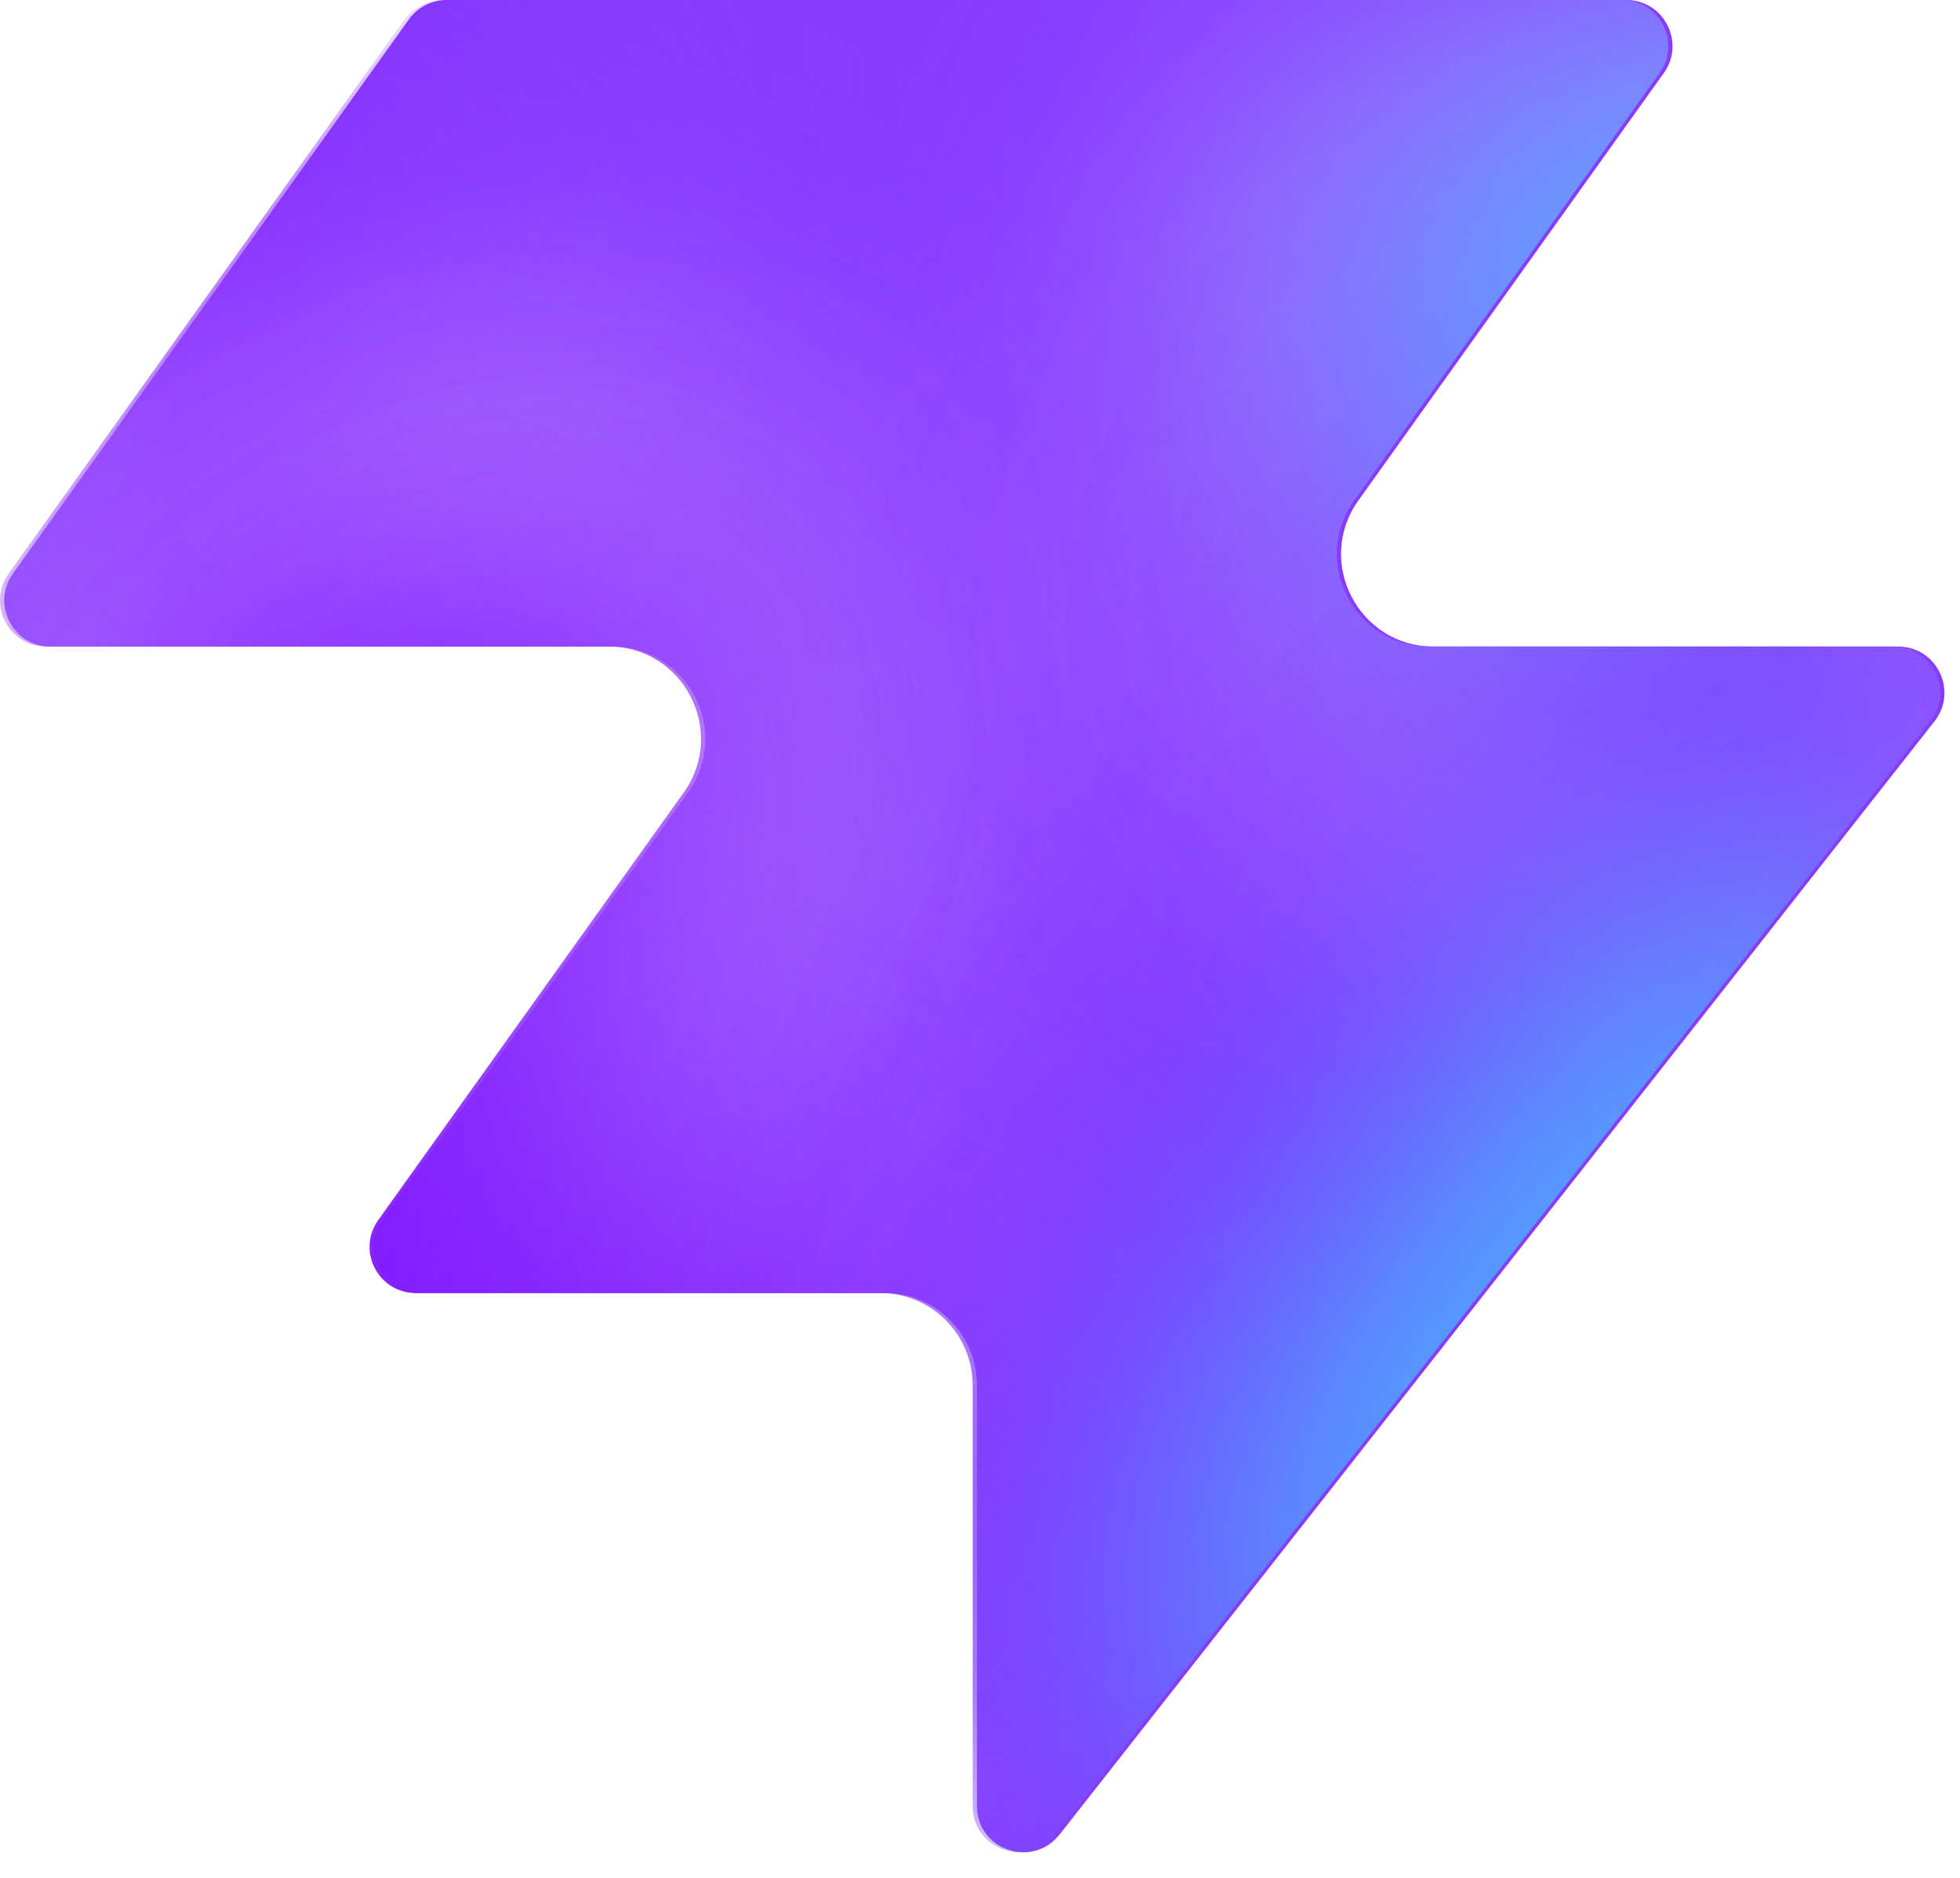
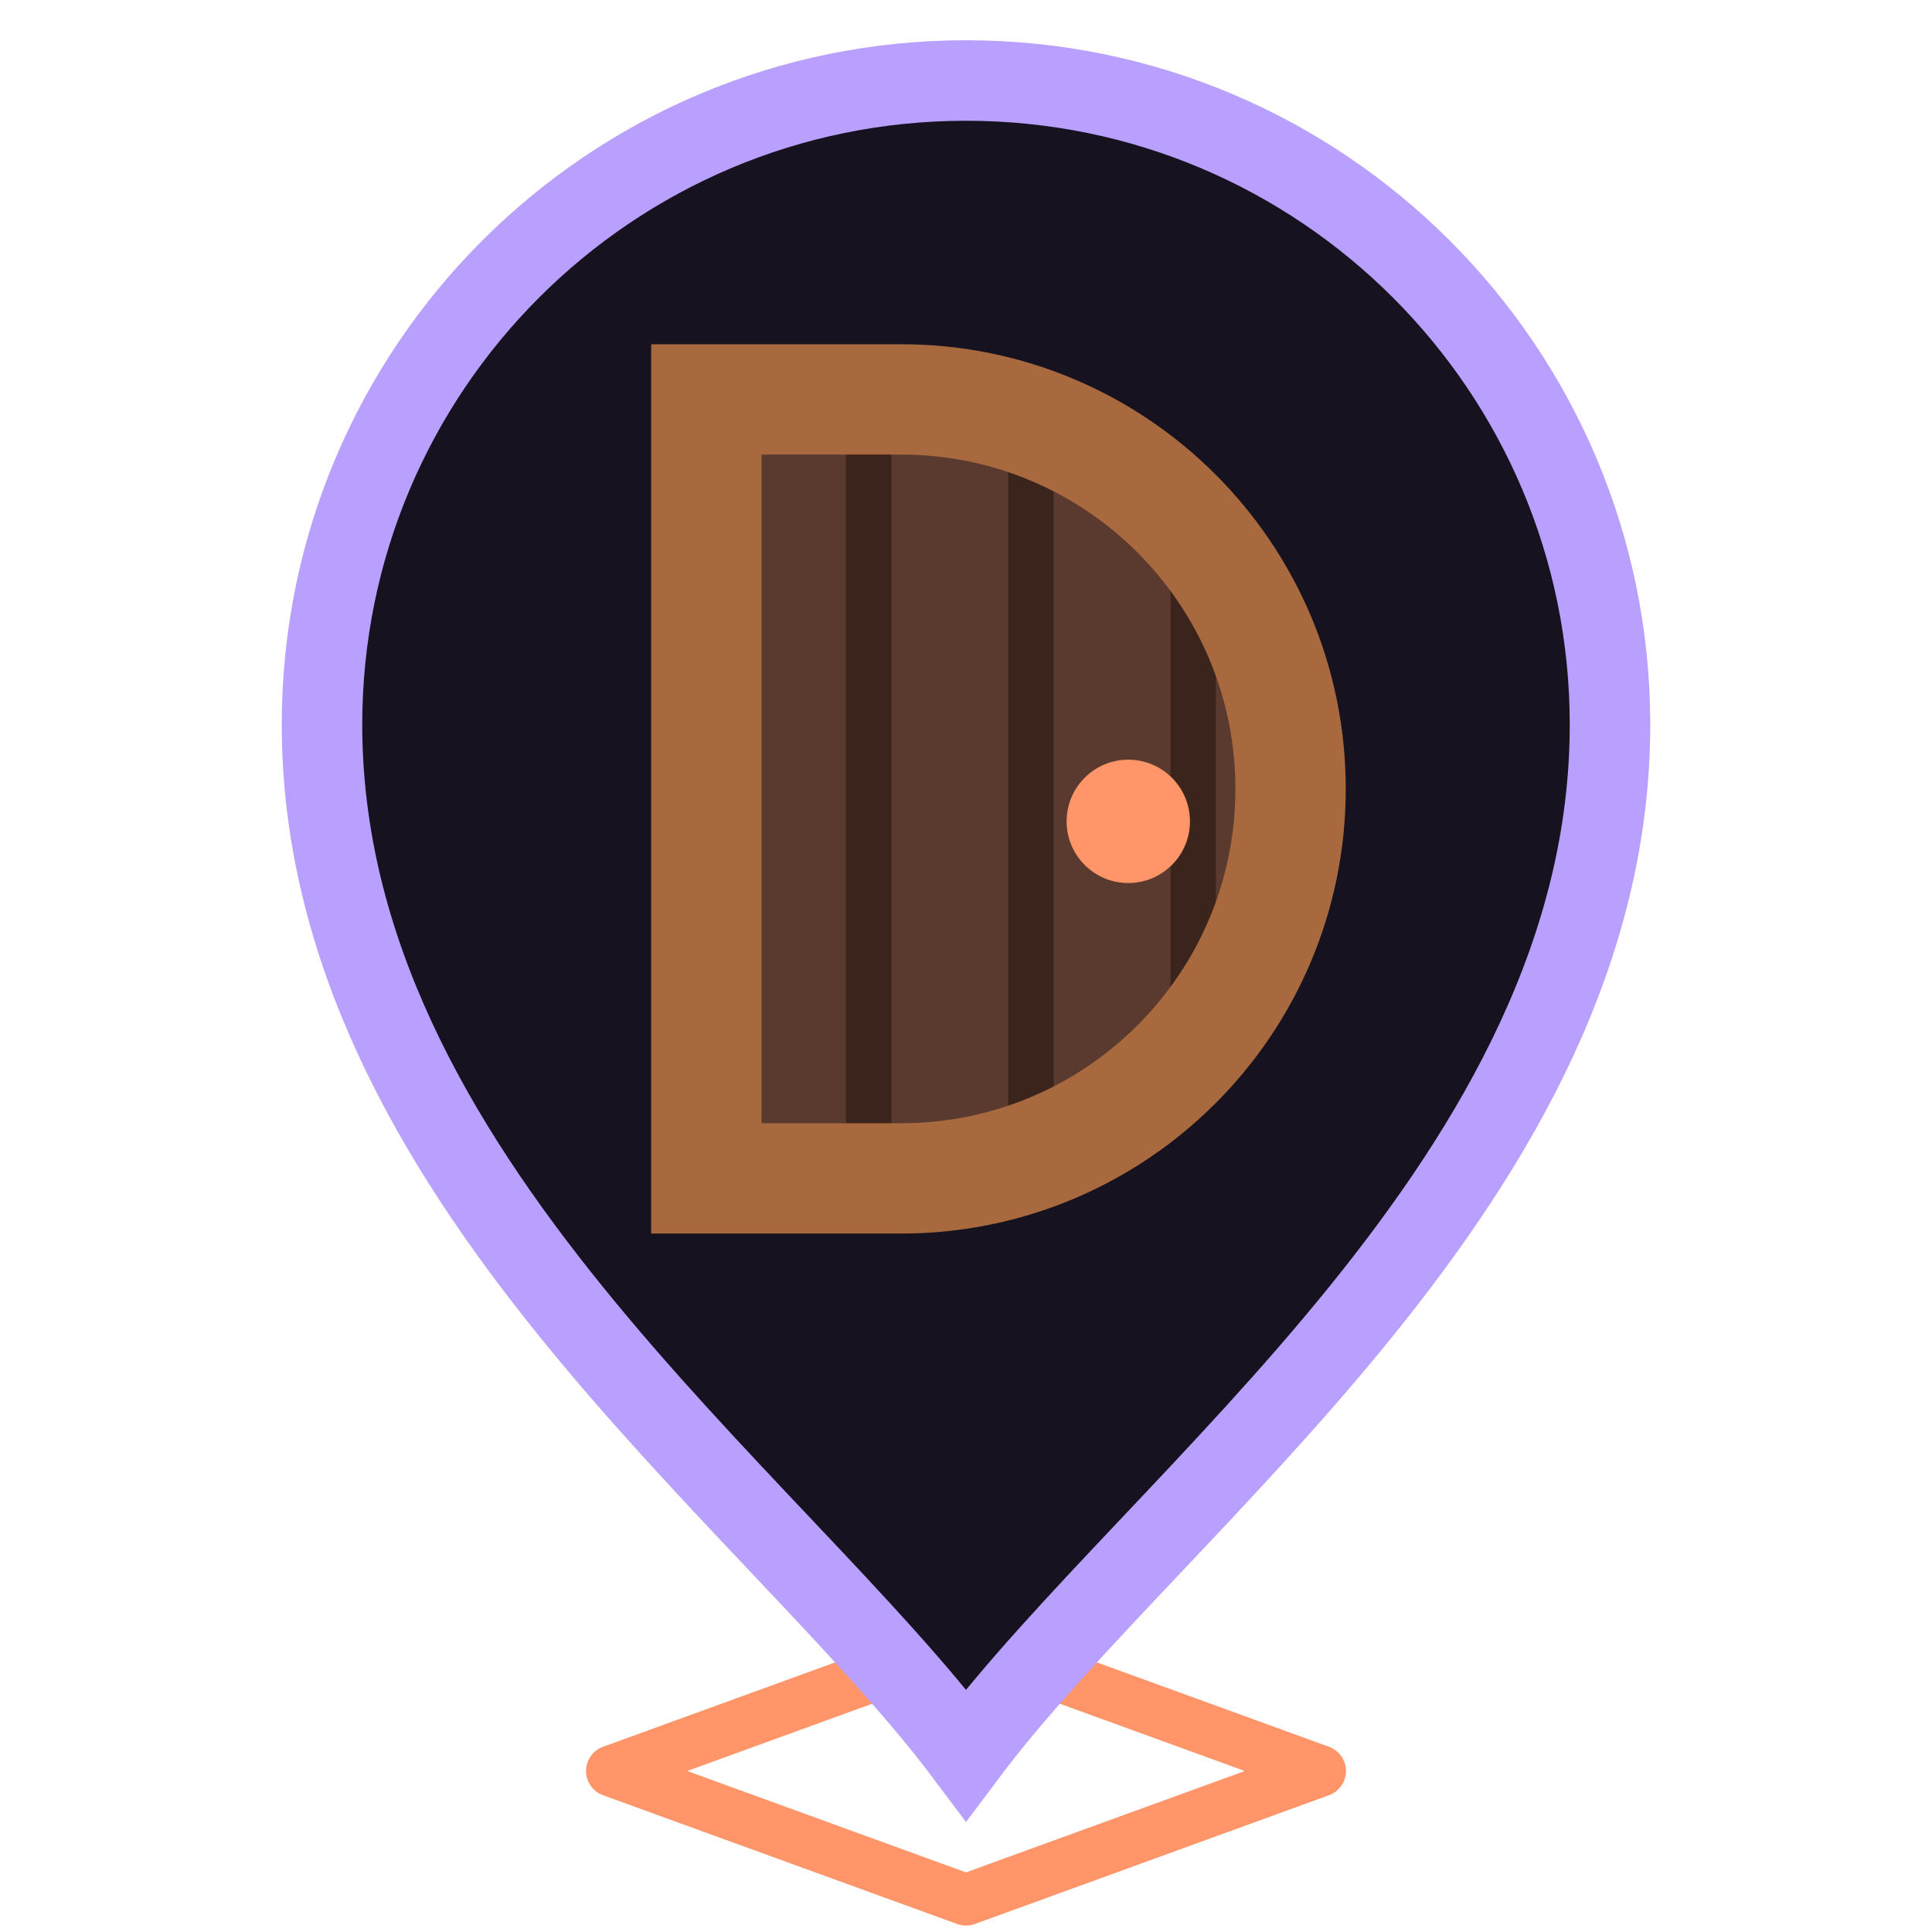
- <svg xmlns="http://www.w3.org/2000/svg" width="48" height="46" fill="none" viewBox="0 0 48 46">
-   <path fill="#863bff" d="M25.946 44.938c-.664.845-2.021.375-2.021-.698V33.937a2.26 2.26 0 0 0-2.262-2.262H10.287c-.92 0-1.456-1.04-.92-1.788l7.48-10.471c1.07-1.497 0-3.578-1.842-3.578H1.237c-.92 0-1.456-1.04-.92-1.788L10.013.474c.214-.297.556-.474.92-.474h28.894c.92 0 1.456 1.04.92 1.788l-7.48 10.471c-1.07 1.498 0 3.579 1.842 3.579h11.377c.943 0 1.473 1.088.89 1.83L25.947 44.94z" style="fill:#863bff;fill:color(display-p3 .525 .23 1);fill-opacity:1" />
-   <mask id="a" width="48" height="46" x="0" y="0" maskUnits="userSpaceOnUse" style="mask-type:alpha">
-     <path fill="#000" d="M25.842 44.938c-.664.844-2.021.375-2.021-.698V33.937a2.26 2.26 0 0 0-2.262-2.262H10.183c-.92 0-1.456-1.04-.92-1.788l7.48-10.471c1.07-1.498 0-3.579-1.842-3.579H1.133c-.92 0-1.456-1.04-.92-1.787L9.91.473c.214-.297.556-.474.92-.474h28.894c.92 0 1.456 1.04.92 1.788l-7.48 10.471c-1.07 1.498 0 3.578 1.842 3.578h11.377c.943 0 1.473 1.088.89 1.832L25.843 44.94z" style="fill:#000;fill-opacity:1" />
-   </mask>
-   <g mask="url(#a)">
-     <g filter="url(#b)">
-       <ellipse cx="5.508" cy="14.704" fill="#ede6ff" rx="5.508" ry="14.704" style="fill:#ede6ff;fill:color(display-p3 .927 .903 1);fill-opacity:1" transform="matrix(.00324 1 1 -.00324 -4.47 31.516)" />
+ <svg xmlns="http://www.w3.org/2000/svg" role="img" aria-label="Dungeon Mapper" viewBox="2 3.5 60 60">
+   <defs>
+     <clipPath id="dm-door">
+       <path d="M23 14H29A12 12 0 0 1 29 38H23Z" />
+     </clipPath>
+   </defs>
+   <path d="M32 54.5L43 58.5L32 62.5L21 58.5Z" fill="none" stroke="#ff9569" stroke-width="1.6" stroke-linejoin="round" />
+   <path d="M32 58C26 50 12 40 12 26A20 20 0 0 1 52 26C52 40 38 50 32 58Z" fill="#16121f" stroke="#b9a0ff" stroke-width="2.5" />
+   <g transform="translate(32 28) scale(1.008) translate(-31 -26)">
+     <path d="M23 14H29A12 12 0 0 1 29 38H23Z" fill="#5a3a2e" />
+     <g clip-path="url(#dm-door)" stroke="#3b241c" stroke-width="1.4">
+       <path d="M28 14V38M33 14V38M38 14V38" />
    </g>
-     <g filter="url(#c)">
-       <ellipse cx="10.399" cy="29.851" fill="#ede6ff" rx="10.399" ry="29.851" style="fill:#ede6ff;fill:color(display-p3 .927 .903 1);fill-opacity:1" transform="matrix(.00324 1 1 -.00324 -39.328 7.883)" />
-     </g>
-     <g filter="url(#d)">
-       <ellipse cx="5.508" cy="30.487" fill="#7e14ff" rx="5.508" ry="30.487" style="fill:#7e14ff;fill:color(display-p3 .492 .077 1);fill-opacity:1" transform="rotate(89.814 -25.913 -14.639)scale(1 -1)" />
-     </g>
-     <g filter="url(#e)">
-       <ellipse cx="5.508" cy="30.599" fill="#7e14ff" rx="5.508" ry="30.599" style="fill:#7e14ff;fill:color(display-p3 .492 .077 1);fill-opacity:1" transform="rotate(89.814 -32.644 -3.334)scale(1 -1)" />
-     </g>
-     <g filter="url(#f)">
-       <ellipse cx="5.508" cy="30.599" fill="#7e14ff" rx="5.508" ry="30.599" style="fill:#7e14ff;fill:color(display-p3 .492 .077 1);fill-opacity:1" transform="matrix(.00324 1 1 -.00324 -34.34 30.47)" />
-     </g>
-     <g filter="url(#g)">
-       <ellipse cx="14.072" cy="22.078" fill="#ede6ff" rx="14.072" ry="22.078" style="fill:#ede6ff;fill:color(display-p3 .927 .903 1);fill-opacity:1" transform="rotate(93.35 24.506 48.493)scale(-1 1)" />
-     </g>
-     <g filter="url(#h)">
-       <ellipse cx="3.47" cy="21.501" fill="#7e14ff" rx="3.47" ry="21.501" style="fill:#7e14ff;fill:color(display-p3 .492 .077 1);fill-opacity:1" transform="rotate(89.009 28.708 47.59)scale(-1 1)" />
-     </g>
-     <g filter="url(#i)">
-       <ellipse cx="3.47" cy="21.501" fill="#7e14ff" rx="3.47" ry="21.501" style="fill:#7e14ff;fill:color(display-p3 .492 .077 1);fill-opacity:1" transform="rotate(89.009 28.708 47.59)scale(-1 1)" />
-     </g>
-     <g filter="url(#j)">
-       <ellipse cx=".387" cy="8.972" fill="#7e14ff" rx="4.407" ry="29.108" style="fill:#7e14ff;fill:color(display-p3 .492 .077 1);fill-opacity:1" transform="rotate(39.51 .387 8.972)" />
-     </g>
-     <g filter="url(#k)">
-       <ellipse cx="47.523" cy="-6.092" fill="#7e14ff" rx="4.407" ry="29.108" style="fill:#7e14ff;fill:color(display-p3 .492 .077 1);fill-opacity:1" transform="rotate(37.892 47.523 -6.092)" />
-     </g>
-     <g filter="url(#l)">
-       <ellipse cx="41.412" cy="6.333" fill="#47bfff" rx="5.971" ry="9.665" style="fill:#47bfff;fill:color(display-p3 .28 .748 1);fill-opacity:1" transform="rotate(37.892 41.412 6.333)" />
-     </g>
-     <g filter="url(#m)">
-       <ellipse cx="-1.879" cy="38.332" fill="#7e14ff" rx="4.407" ry="29.108" style="fill:#7e14ff;fill:color(display-p3 .492 .077 1);fill-opacity:1" transform="rotate(37.892 -1.88 38.332)" />
-     </g>
-     <g filter="url(#n)">
-       <ellipse cx="-1.879" cy="38.332" fill="#7e14ff" rx="4.407" ry="29.108" style="fill:#7e14ff;fill:color(display-p3 .492 .077 1);fill-opacity:1" transform="rotate(37.892 -1.88 38.332)" />
-     </g>
-     <g filter="url(#o)">
-       <ellipse cx="35.651" cy="29.907" fill="#7e14ff" rx="4.407" ry="29.108" style="fill:#7e14ff;fill:color(display-p3 .492 .077 1);fill-opacity:1" transform="rotate(37.892 35.651 29.907)" />
-     </g>
-     <g filter="url(#p)">
-       <ellipse cx="38.418" cy="32.4" fill="#47bfff" rx="5.971" ry="15.297" style="fill:#47bfff;fill:color(display-p3 .28 .748 1);fill-opacity:1" transform="rotate(37.892 38.418 32.4)" />
-     </g>
+     <path d="M23 14H29A12 12 0 0 1 29 38H23Z" fill="none" stroke="#a8693f" stroke-width="3.4" />
+     <circle cx="36" cy="27" r="1.9" fill="#ff9569" />
  </g>
-   <defs>
-     <filter id="b" width="60.045" height="41.654" x="-19.77" y="16.149" color-interpolation-filters="sRGB" filterUnits="userSpaceOnUse">
-       <feFlood flood-opacity="0" result="BackgroundImageFix" />
-       <feBlend in="SourceGraphic" in2="BackgroundImageFix" result="shape" />
-       <feGaussianBlur result="effect1_foregroundBlur_2002_17158" stdDeviation="7.659" />
-     </filter>
-     <filter id="c" width="90.34" height="51.437" x="-54.613" y="-7.533" color-interpolation-filters="sRGB" filterUnits="userSpaceOnUse">
-       <feFlood flood-opacity="0" result="BackgroundImageFix" />
-       <feBlend in="SourceGraphic" in2="BackgroundImageFix" result="shape" />
-       <feGaussianBlur result="effect1_foregroundBlur_2002_17158" stdDeviation="7.659" />
-     </filter>
-     <filter id="d" width="79.355" height="29.4" x="-49.64" y="2.03" color-interpolation-filters="sRGB" filterUnits="userSpaceOnUse">
-       <feFlood flood-opacity="0" result="BackgroundImageFix" />
-       <feBlend in="SourceGraphic" in2="BackgroundImageFix" result="shape" />
-       <feGaussianBlur result="effect1_foregroundBlur_2002_17158" stdDeviation="4.596" />
-     </filter>
-     <filter id="e" width="79.579" height="29.4" x="-45.045" y="20.029" color-interpolation-filters="sRGB" filterUnits="userSpaceOnUse">
-       <feFlood flood-opacity="0" result="BackgroundImageFix" />
-       <feBlend in="SourceGraphic" in2="BackgroundImageFix" result="shape" />
-       <feGaussianBlur result="effect1_foregroundBlur_2002_17158" stdDeviation="4.596" />
-     </filter>
-     <filter id="f" width="79.579" height="29.4" x="-43.513" y="21.178" color-interpolation-filters="sRGB" filterUnits="userSpaceOnUse">
-       <feFlood flood-opacity="0" result="BackgroundImageFix" />
-       <feBlend in="SourceGraphic" in2="BackgroundImageFix" result="shape" />
-       <feGaussianBlur result="effect1_foregroundBlur_2002_17158" stdDeviation="4.596" />
-     </filter>
-     <filter id="g" width="74.749" height="58.852" x="15.756" y="-17.901" color-interpolation-filters="sRGB" filterUnits="userSpaceOnUse">
-       <feFlood flood-opacity="0" result="BackgroundImageFix" />
-       <feBlend in="SourceGraphic" in2="BackgroundImageFix" result="shape" />
-       <feGaussianBlur result="effect1_foregroundBlur_2002_17158" stdDeviation="7.659" />
-     </filter>
-     <filter id="h" width="61.377" height="25.362" x="23.548" y="2.284" color-interpolation-filters="sRGB" filterUnits="userSpaceOnUse">
-       <feFlood flood-opacity="0" result="BackgroundImageFix" />
-       <feBlend in="SourceGraphic" in2="BackgroundImageFix" result="shape" />
-       <feGaussianBlur result="effect1_foregroundBlur_2002_17158" stdDeviation="4.596" />
-     </filter>
-     <filter id="i" width="61.377" height="25.362" x="23.548" y="2.284" color-interpolation-filters="sRGB" filterUnits="userSpaceOnUse">
-       <feFlood flood-opacity="0" result="BackgroundImageFix" />
-       <feBlend in="SourceGraphic" in2="BackgroundImageFix" result="shape" />
-       <feGaussianBlur result="effect1_foregroundBlur_2002_17158" stdDeviation="4.596" />
-     </filter>
-     <filter id="j" width="56.045" height="63.649" x="-27.636" y="-22.853" color-interpolation-filters="sRGB" filterUnits="userSpaceOnUse">
-       <feFlood flood-opacity="0" result="BackgroundImageFix" />
-       <feBlend in="SourceGraphic" in2="BackgroundImageFix" result="shape" />
-       <feGaussianBlur result="effect1_foregroundBlur_2002_17158" stdDeviation="4.596" />
-     </filter>
-     <filter id="k" width="54.814" height="64.646" x="20.116" y="-38.415" color-interpolation-filters="sRGB" filterUnits="userSpaceOnUse">
-       <feFlood flood-opacity="0" result="BackgroundImageFix" />
-       <feBlend in="SourceGraphic" in2="BackgroundImageFix" result="shape" />
-       <feGaussianBlur result="effect1_foregroundBlur_2002_17158" stdDeviation="4.596" />
-     </filter>
-     <filter id="l" width="33.541" height="35.313" x="24.641" y="-11.323" color-interpolation-filters="sRGB" filterUnits="userSpaceOnUse">
-       <feFlood flood-opacity="0" result="BackgroundImageFix" />
-       <feBlend in="SourceGraphic" in2="BackgroundImageFix" result="shape" />
-       <feGaussianBlur result="effect1_foregroundBlur_2002_17158" stdDeviation="4.596" />
-     </filter>
-     <filter id="m" width="54.814" height="64.646" x="-29.286" y="6.009" color-interpolation-filters="sRGB" filterUnits="userSpaceOnUse">
-       <feFlood flood-opacity="0" result="BackgroundImageFix" />
-       <feBlend in="SourceGraphic" in2="BackgroundImageFix" result="shape" />
-       <feGaussianBlur result="effect1_foregroundBlur_2002_17158" stdDeviation="4.596" />
-     </filter>
-     <filter id="n" width="54.814" height="64.646" x="-29.286" y="6.009" color-interpolation-filters="sRGB" filterUnits="userSpaceOnUse">
-       <feFlood flood-opacity="0" result="BackgroundImageFix" />
-       <feBlend in="SourceGraphic" in2="BackgroundImageFix" result="shape" />
-       <feGaussianBlur result="effect1_foregroundBlur_2002_17158" stdDeviation="4.596" />
-     </filter>
-     <filter id="o" width="54.814" height="64.646" x="8.244" y="-2.416" color-interpolation-filters="sRGB" filterUnits="userSpaceOnUse">
-       <feFlood flood-opacity="0" result="BackgroundImageFix" />
-       <feBlend in="SourceGraphic" in2="BackgroundImageFix" result="shape" />
-       <feGaussianBlur result="effect1_foregroundBlur_2002_17158" stdDeviation="4.596" />
-     </filter>
-     <filter id="p" width="39.409" height="43.623" x="18.713" y="10.588" color-interpolation-filters="sRGB" filterUnits="userSpaceOnUse">
-       <feFlood flood-opacity="0" result="BackgroundImageFix" />
-       <feBlend in="SourceGraphic" in2="BackgroundImageFix" result="shape" />
-       <feGaussianBlur result="effect1_foregroundBlur_2002_17158" stdDeviation="4.596" />
-     </filter>
-   </defs>
</svg>
